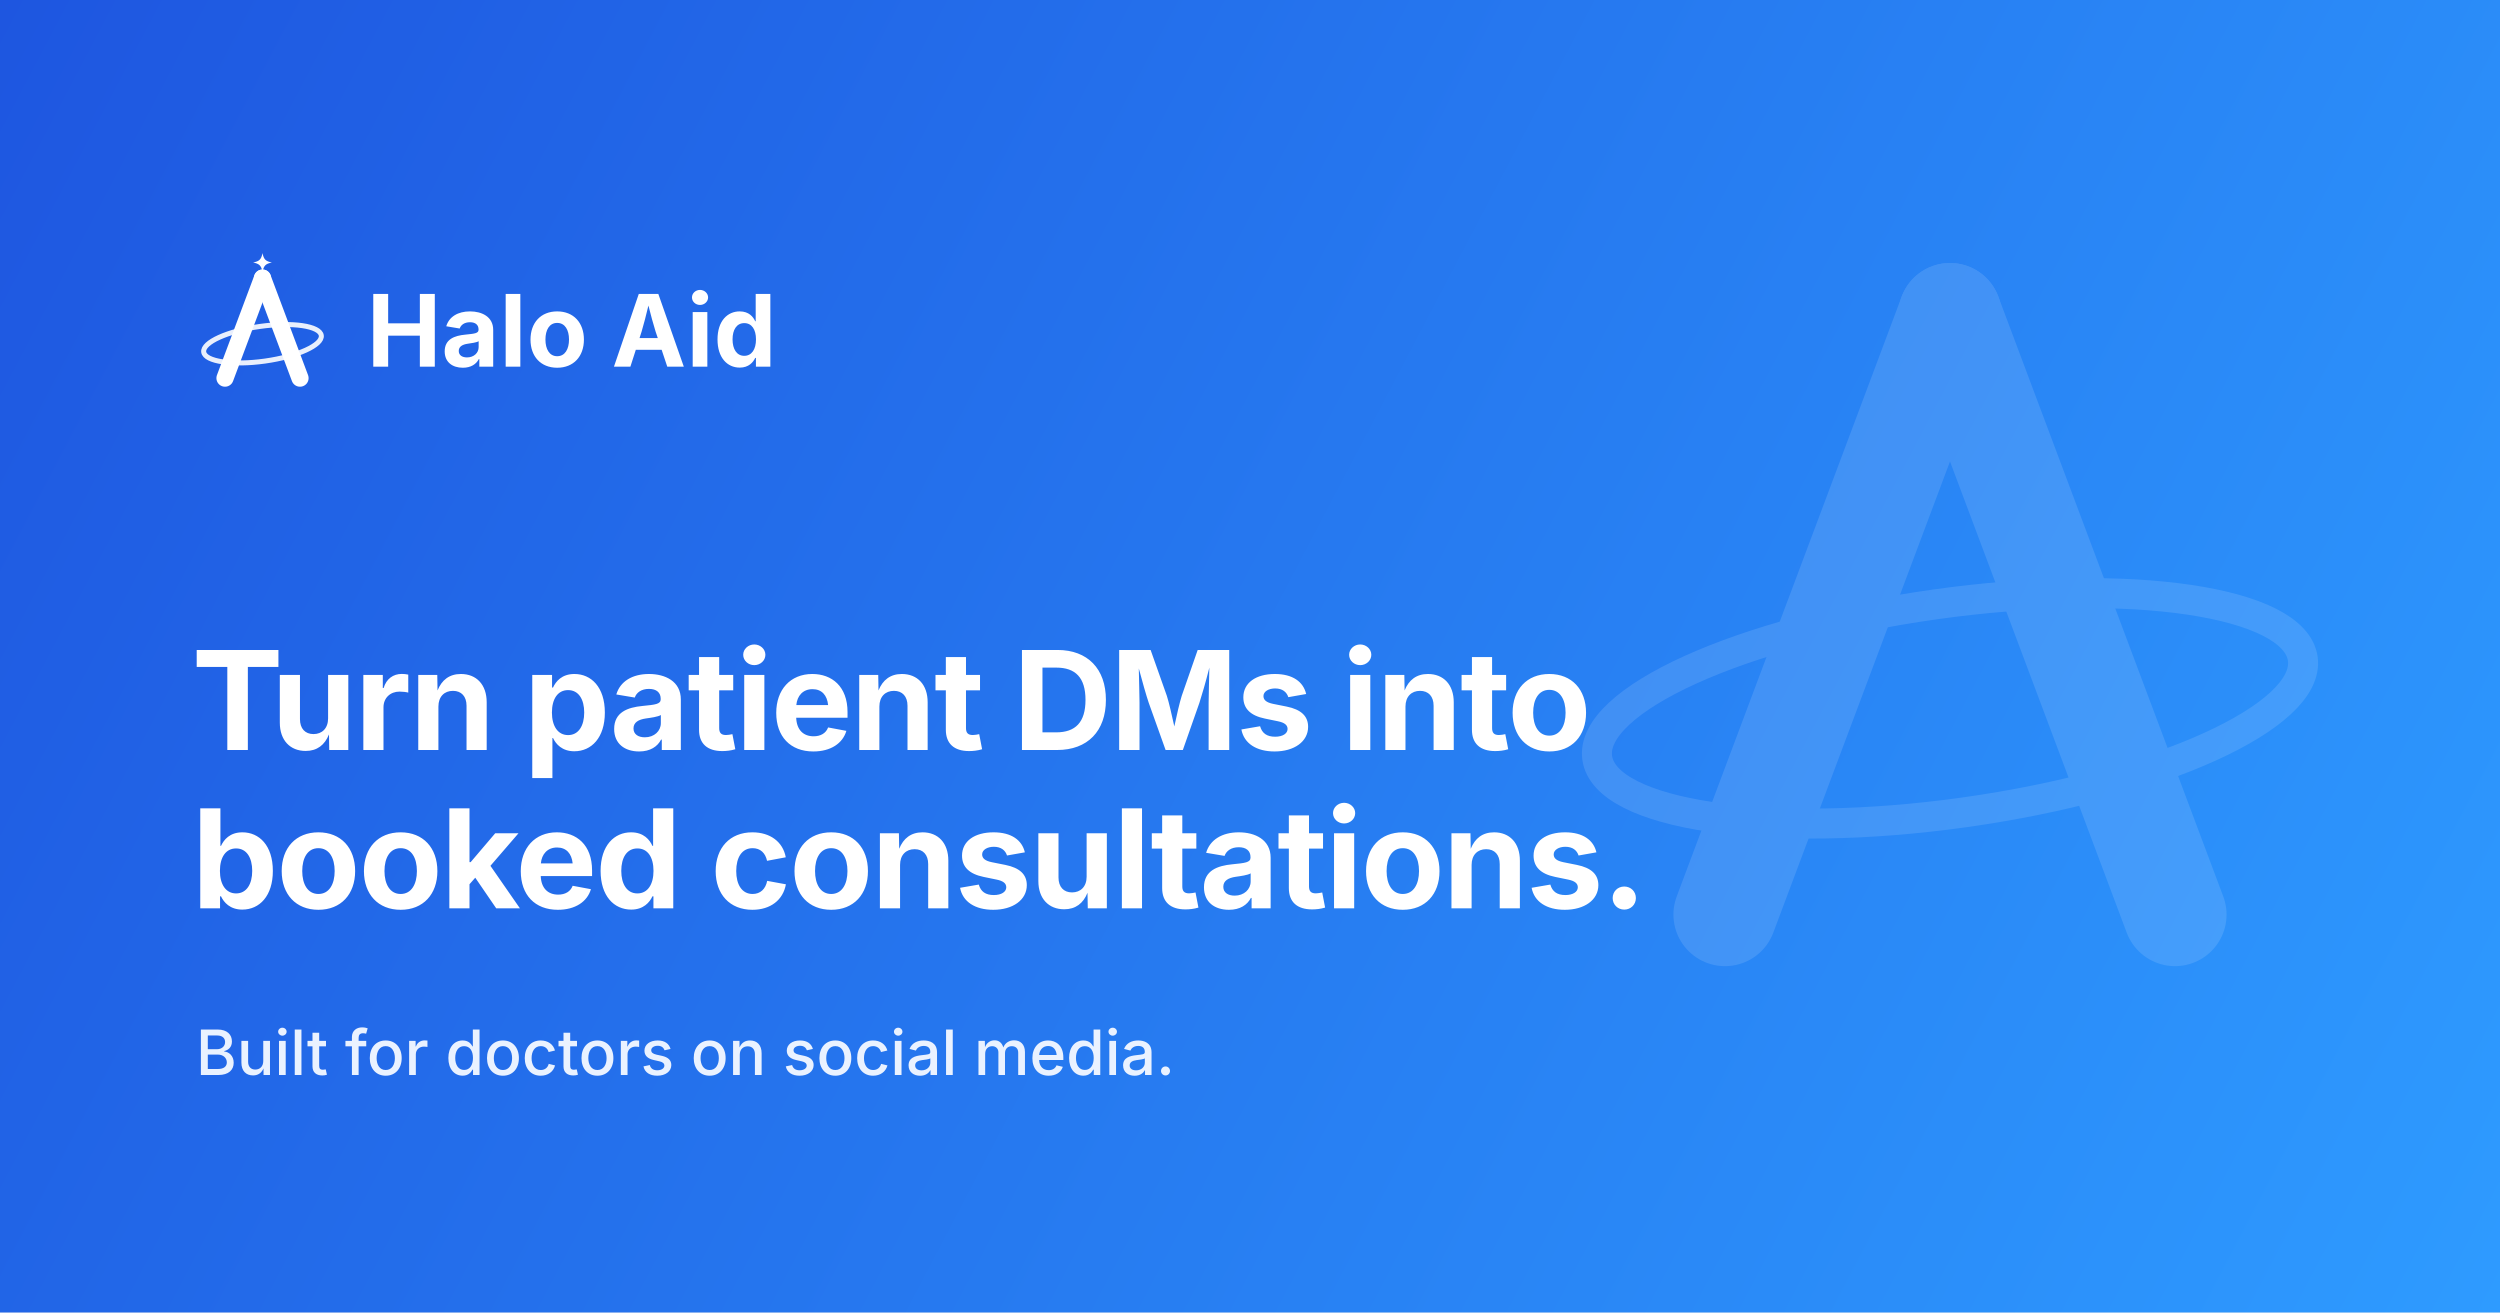
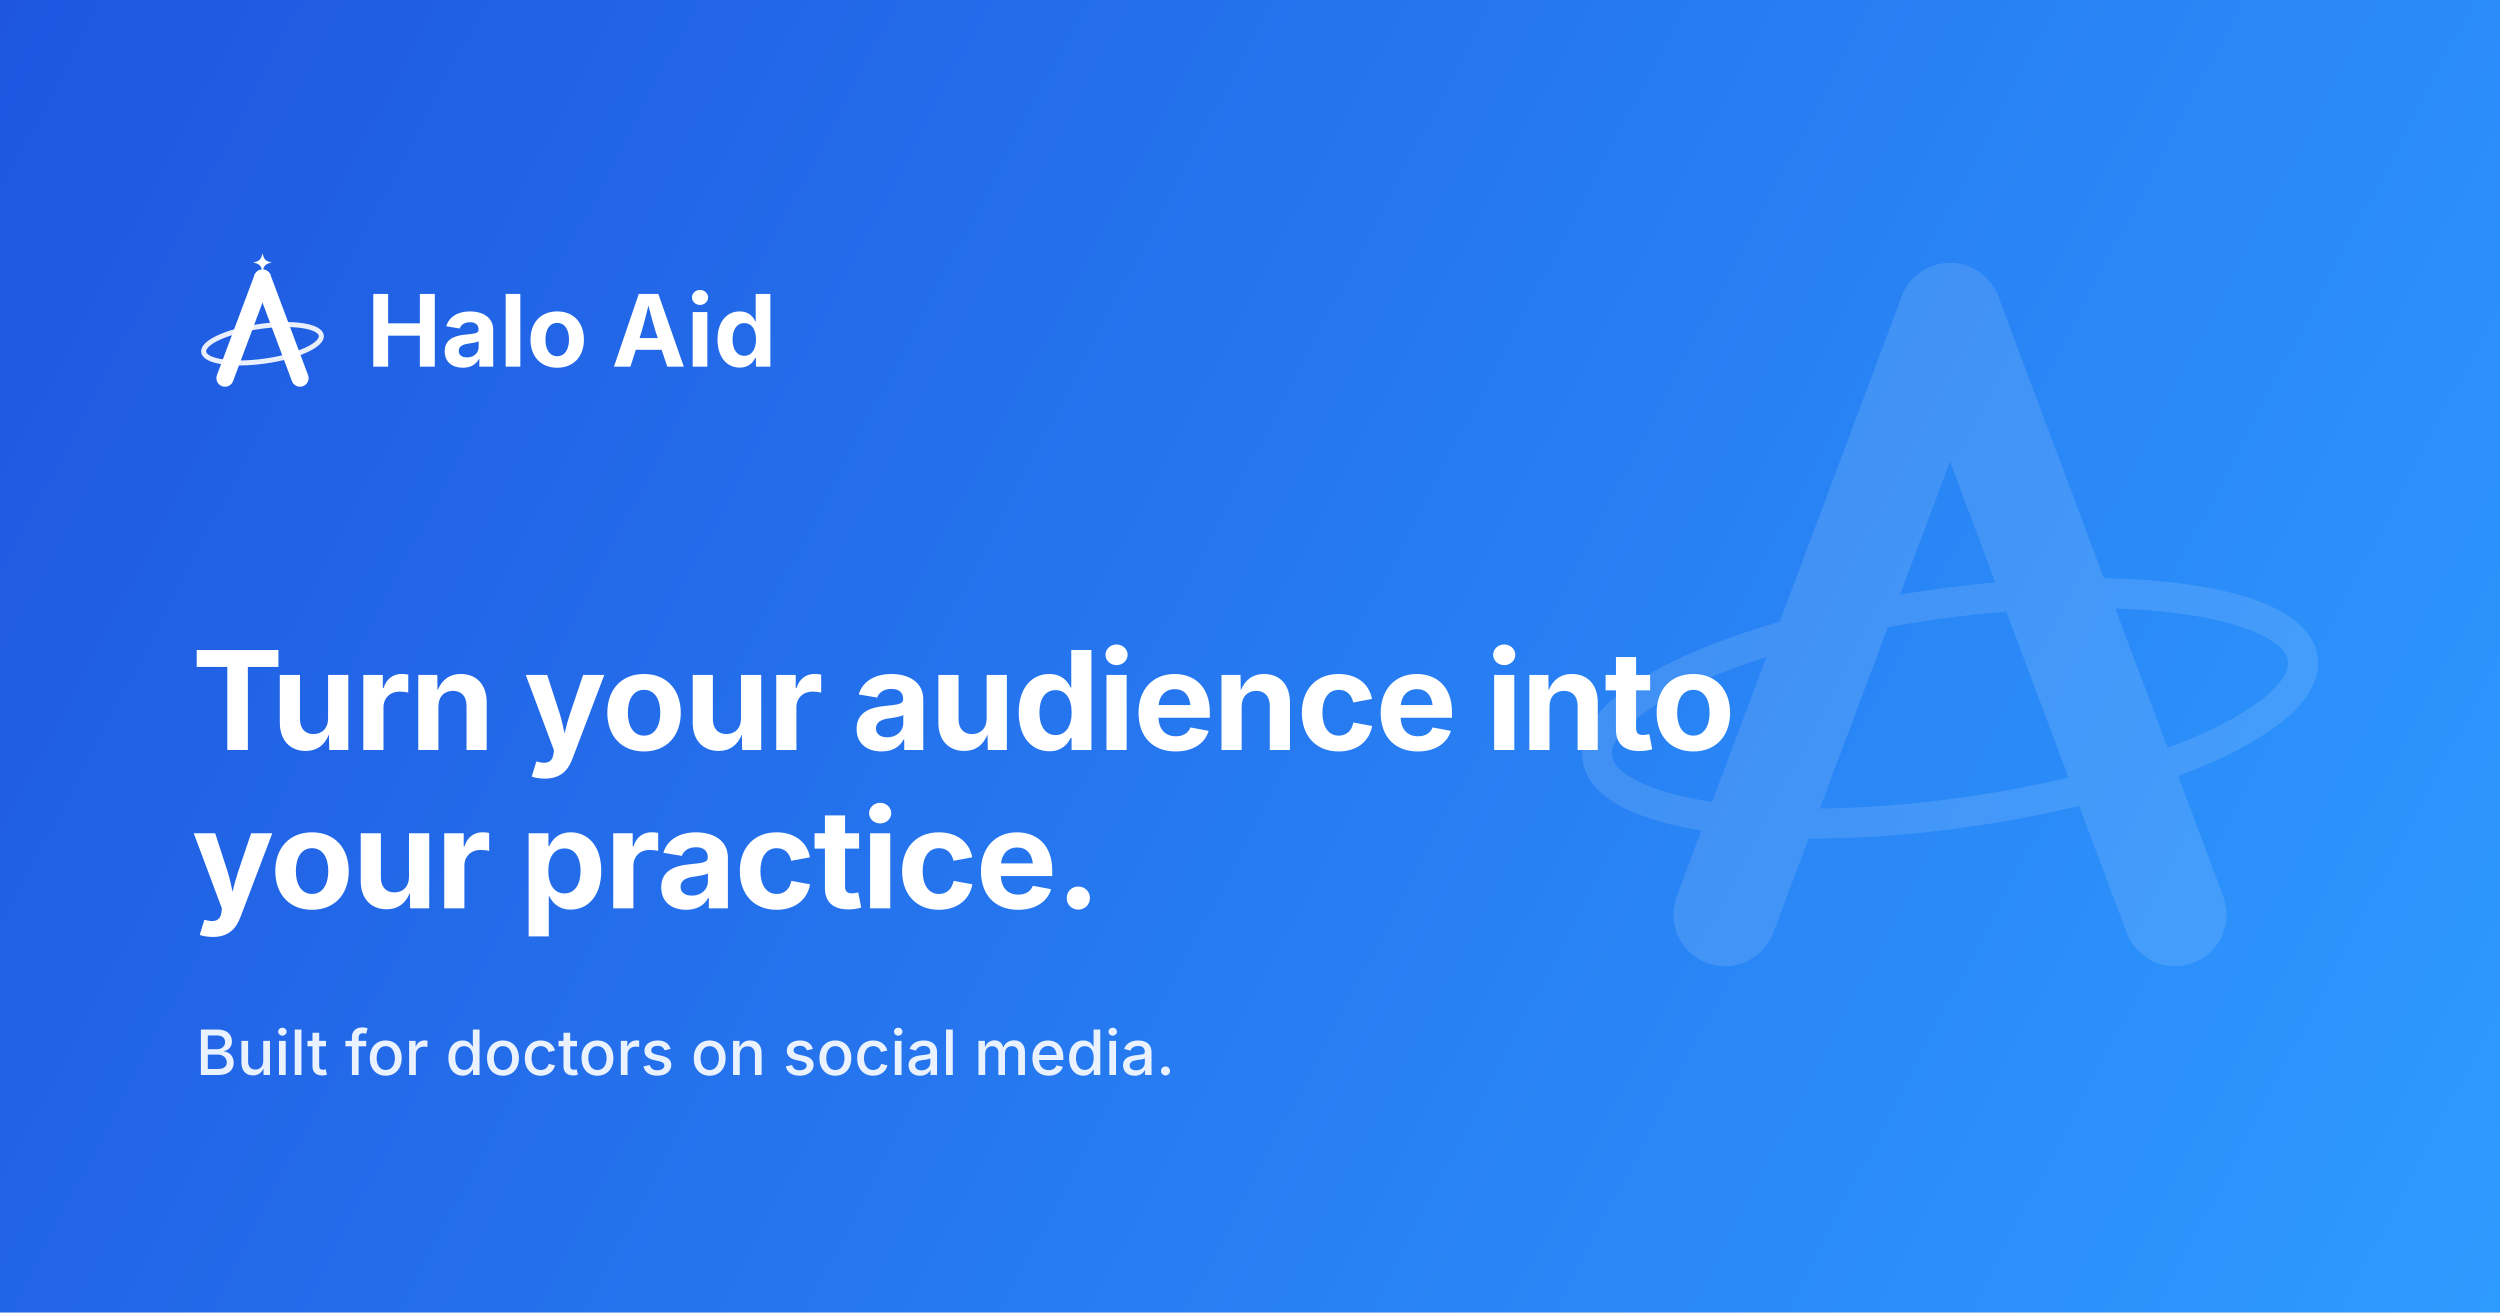
- <svg xmlns="http://www.w3.org/2000/svg" viewBox="0 0 1200 630" fill="none" role="img" aria-label="Halo Aid — Turn patient DMs into booked consultations">
+ <svg xmlns="http://www.w3.org/2000/svg" viewBox="0 0 1200 630" fill="none" role="img" aria-label="Halo Aid — Turn your audience into your practice">
  <defs>
    <linearGradient id="ogBg" x1="0" y1="0" x2="1200" y2="630" gradientUnits="userSpaceOnUse">
      <stop offset="0" stop-color="#1E56E0" />
      <stop offset="1" stop-color="#2E9BFF" />
    </linearGradient>
  </defs>
  <rect width="1200" height="630" fill="url(#ogBg)" />
  <g opacity="0.12" transform="translate(720,70) scale(9)">
    <ellipse cx="24" cy="30" rx="19" ry="5.6" transform="rotate(-8 24 30)" stroke="#ffffff" stroke-width="1.6" />
    <path d="M24 9 L12 41" stroke="#ffffff" stroke-width="5.5" stroke-linecap="round" />
    <path d="M24 9 L36 41" stroke="#ffffff" stroke-width="5.5" stroke-linecap="round" />
  </g>
  <g transform="translate(90,120)">
    <g transform="scale(1.5)">
      <ellipse cx="24" cy="30" rx="19" ry="5.6" transform="rotate(-8 24 30)" stroke="#ffffff" stroke-width="1.6" opacity="0.9" />
      <path d="M24 9 L12 41" stroke="#ffffff" stroke-width="5.5" stroke-linecap="round" />
      <path d="M24 9 L36 41" stroke="#ffffff" stroke-width="5.5" stroke-linecap="round" />
      <path d="M24 1 C24.4 3 25 3.6 27 4 C25 4.4 24.4 5 24 7 C23.6 5 23 4.4 21 4 C23 3.6 23.6 3 24 1 Z" fill="#ffffff" />
    </g>
    <text x="86" y="56" font-family="Inter, ui-sans-serif, system-ui, sans-serif" font-size="48" font-weight="700" fill="#ffffff">Halo Aid</text>
  </g>
-   <text x="92" y="360" font-family="Inter, ui-sans-serif, system-ui, sans-serif" font-size="66" font-weight="700" letter-spacing="-1" fill="#ffffff">Turn patient DMs into</text>
-   <text x="92" y="436" font-family="Inter, ui-sans-serif, system-ui, sans-serif" font-size="66" font-weight="700" letter-spacing="-1" fill="#ffffff">booked consultations.</text>
+   <text x="92" y="360" font-family="Inter, ui-sans-serif, system-ui, sans-serif" font-size="66" font-weight="700" letter-spacing="-1" fill="#ffffff">Turn your audience into</text>
+   <text x="92" y="436" font-family="Inter, ui-sans-serif, system-ui, sans-serif" font-size="66" font-weight="700" letter-spacing="-1" fill="#ffffff">your practice.</text>
  <text x="94" y="516" font-family="Inter, ui-sans-serif, system-ui, sans-serif" font-size="30" font-weight="500" fill="#EAF2FF">Built for doctors on social media.</text>
</svg>
